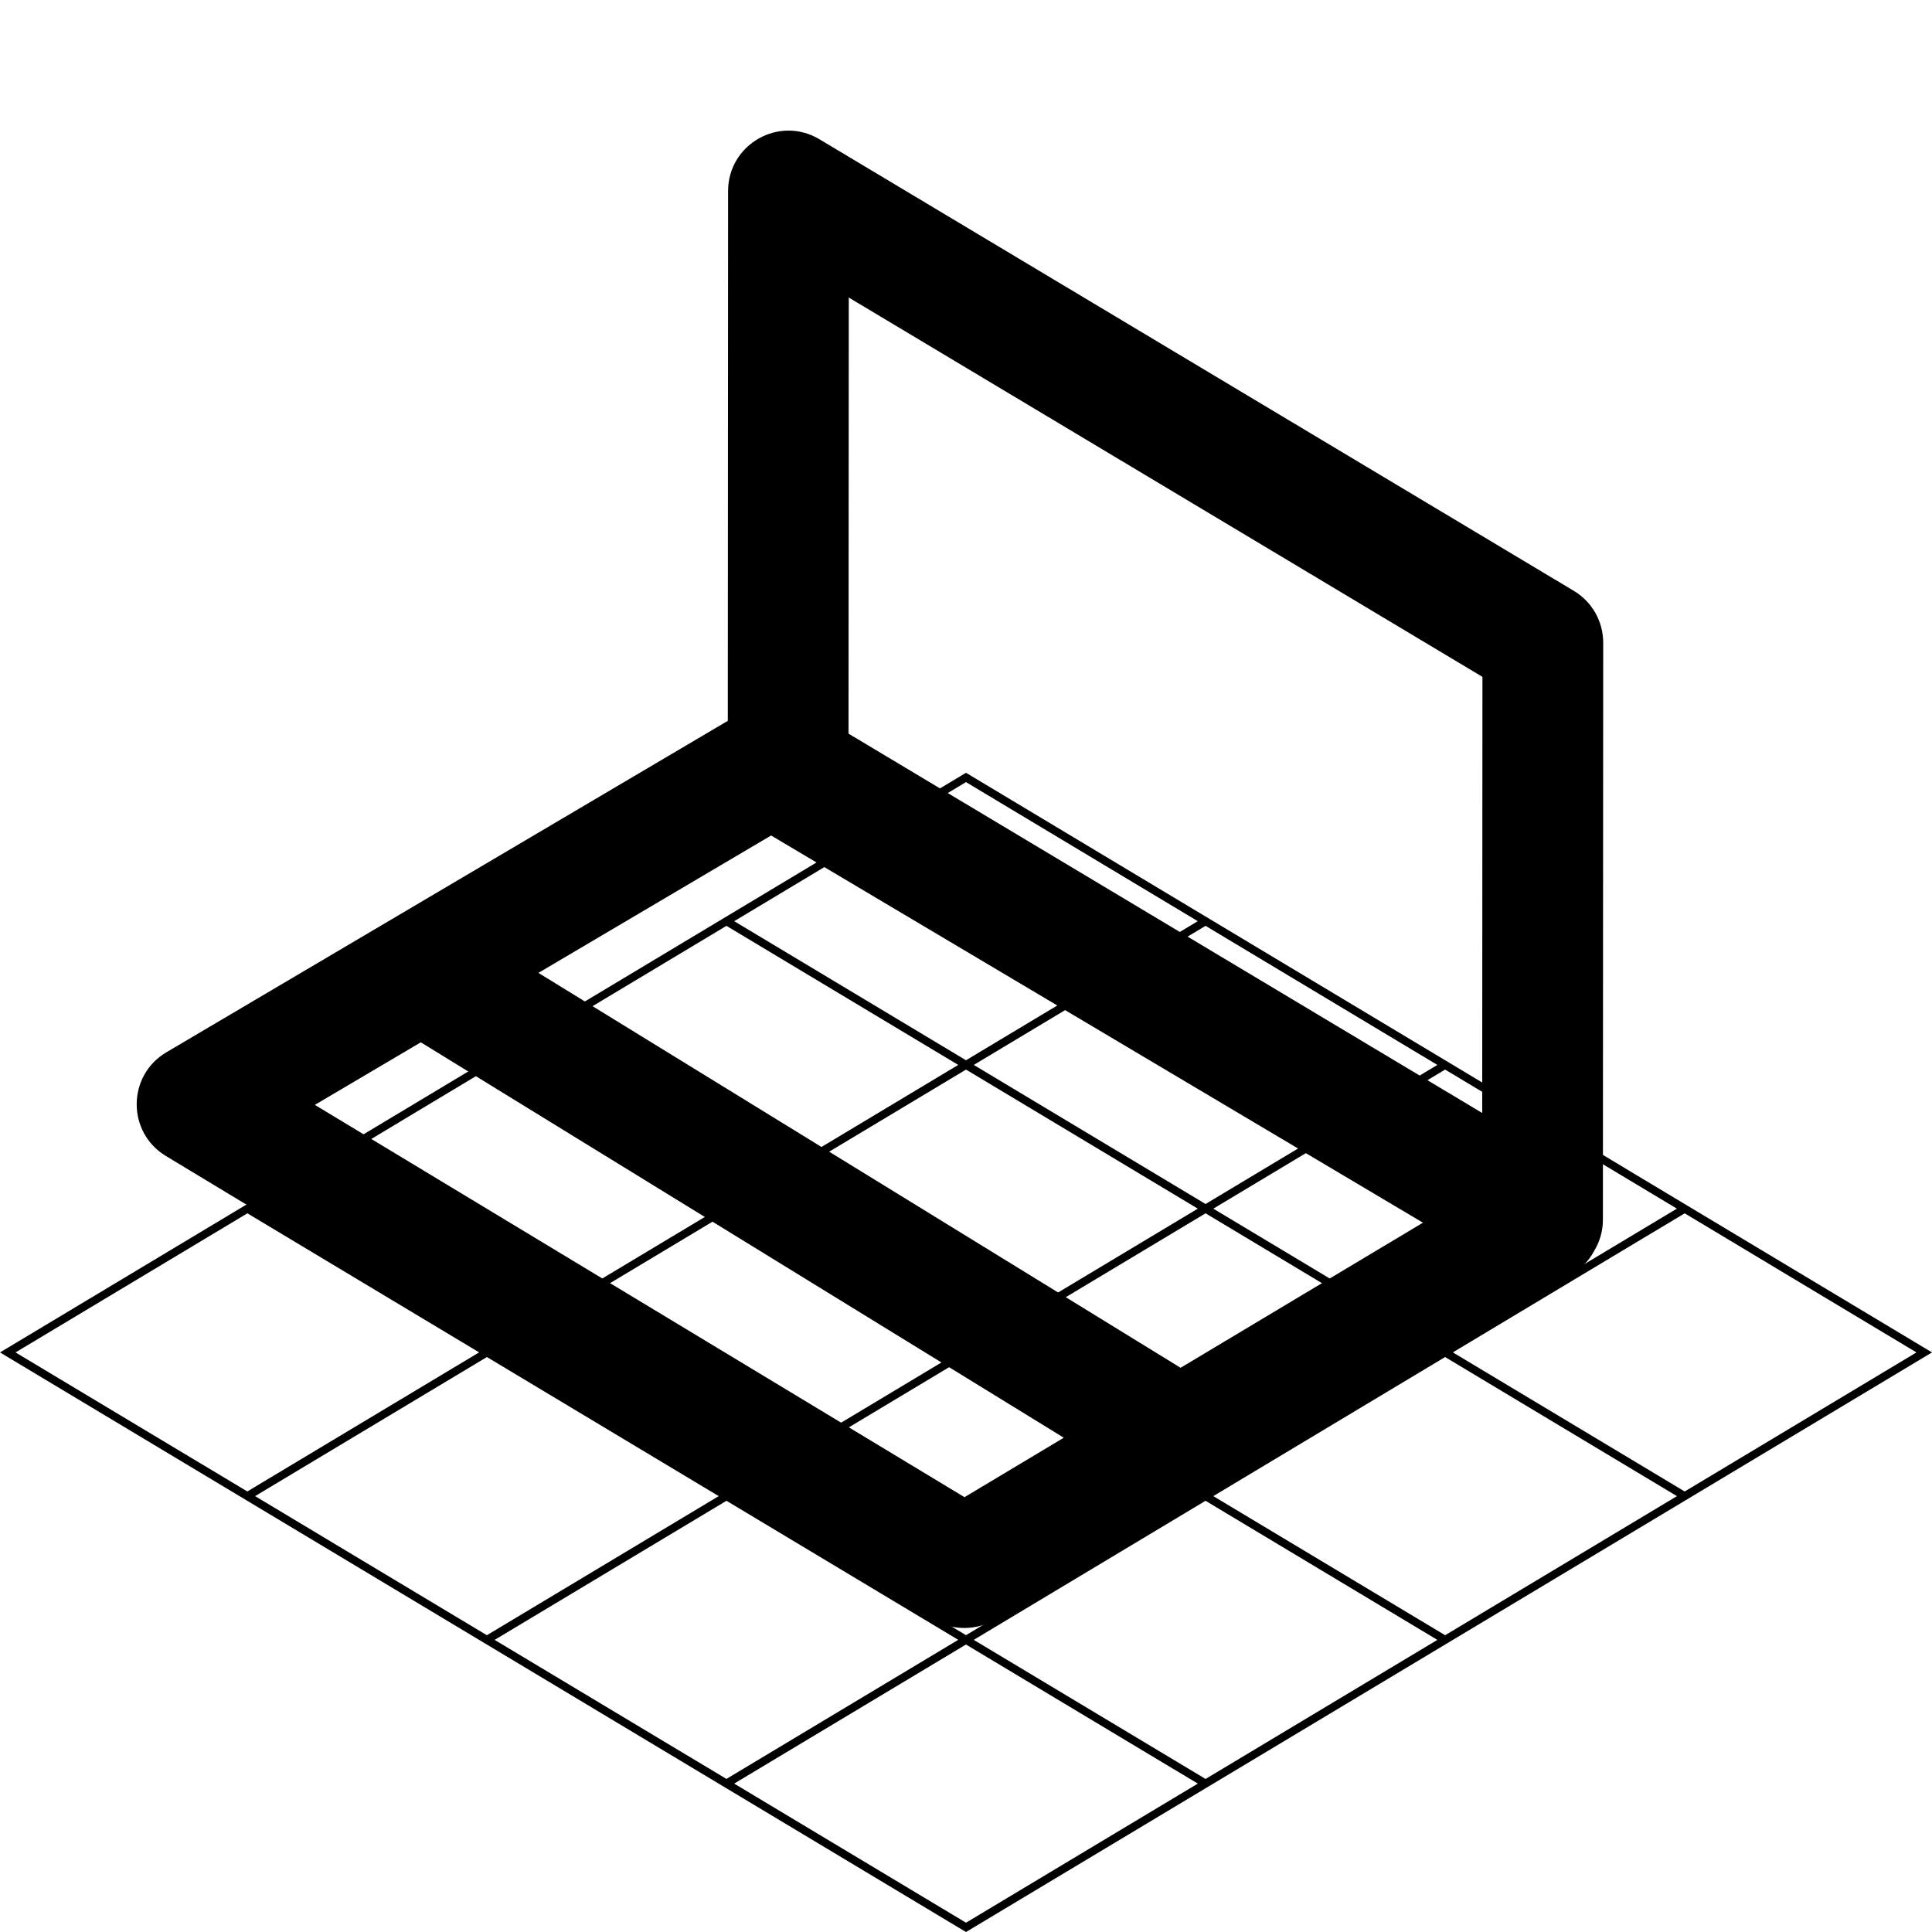
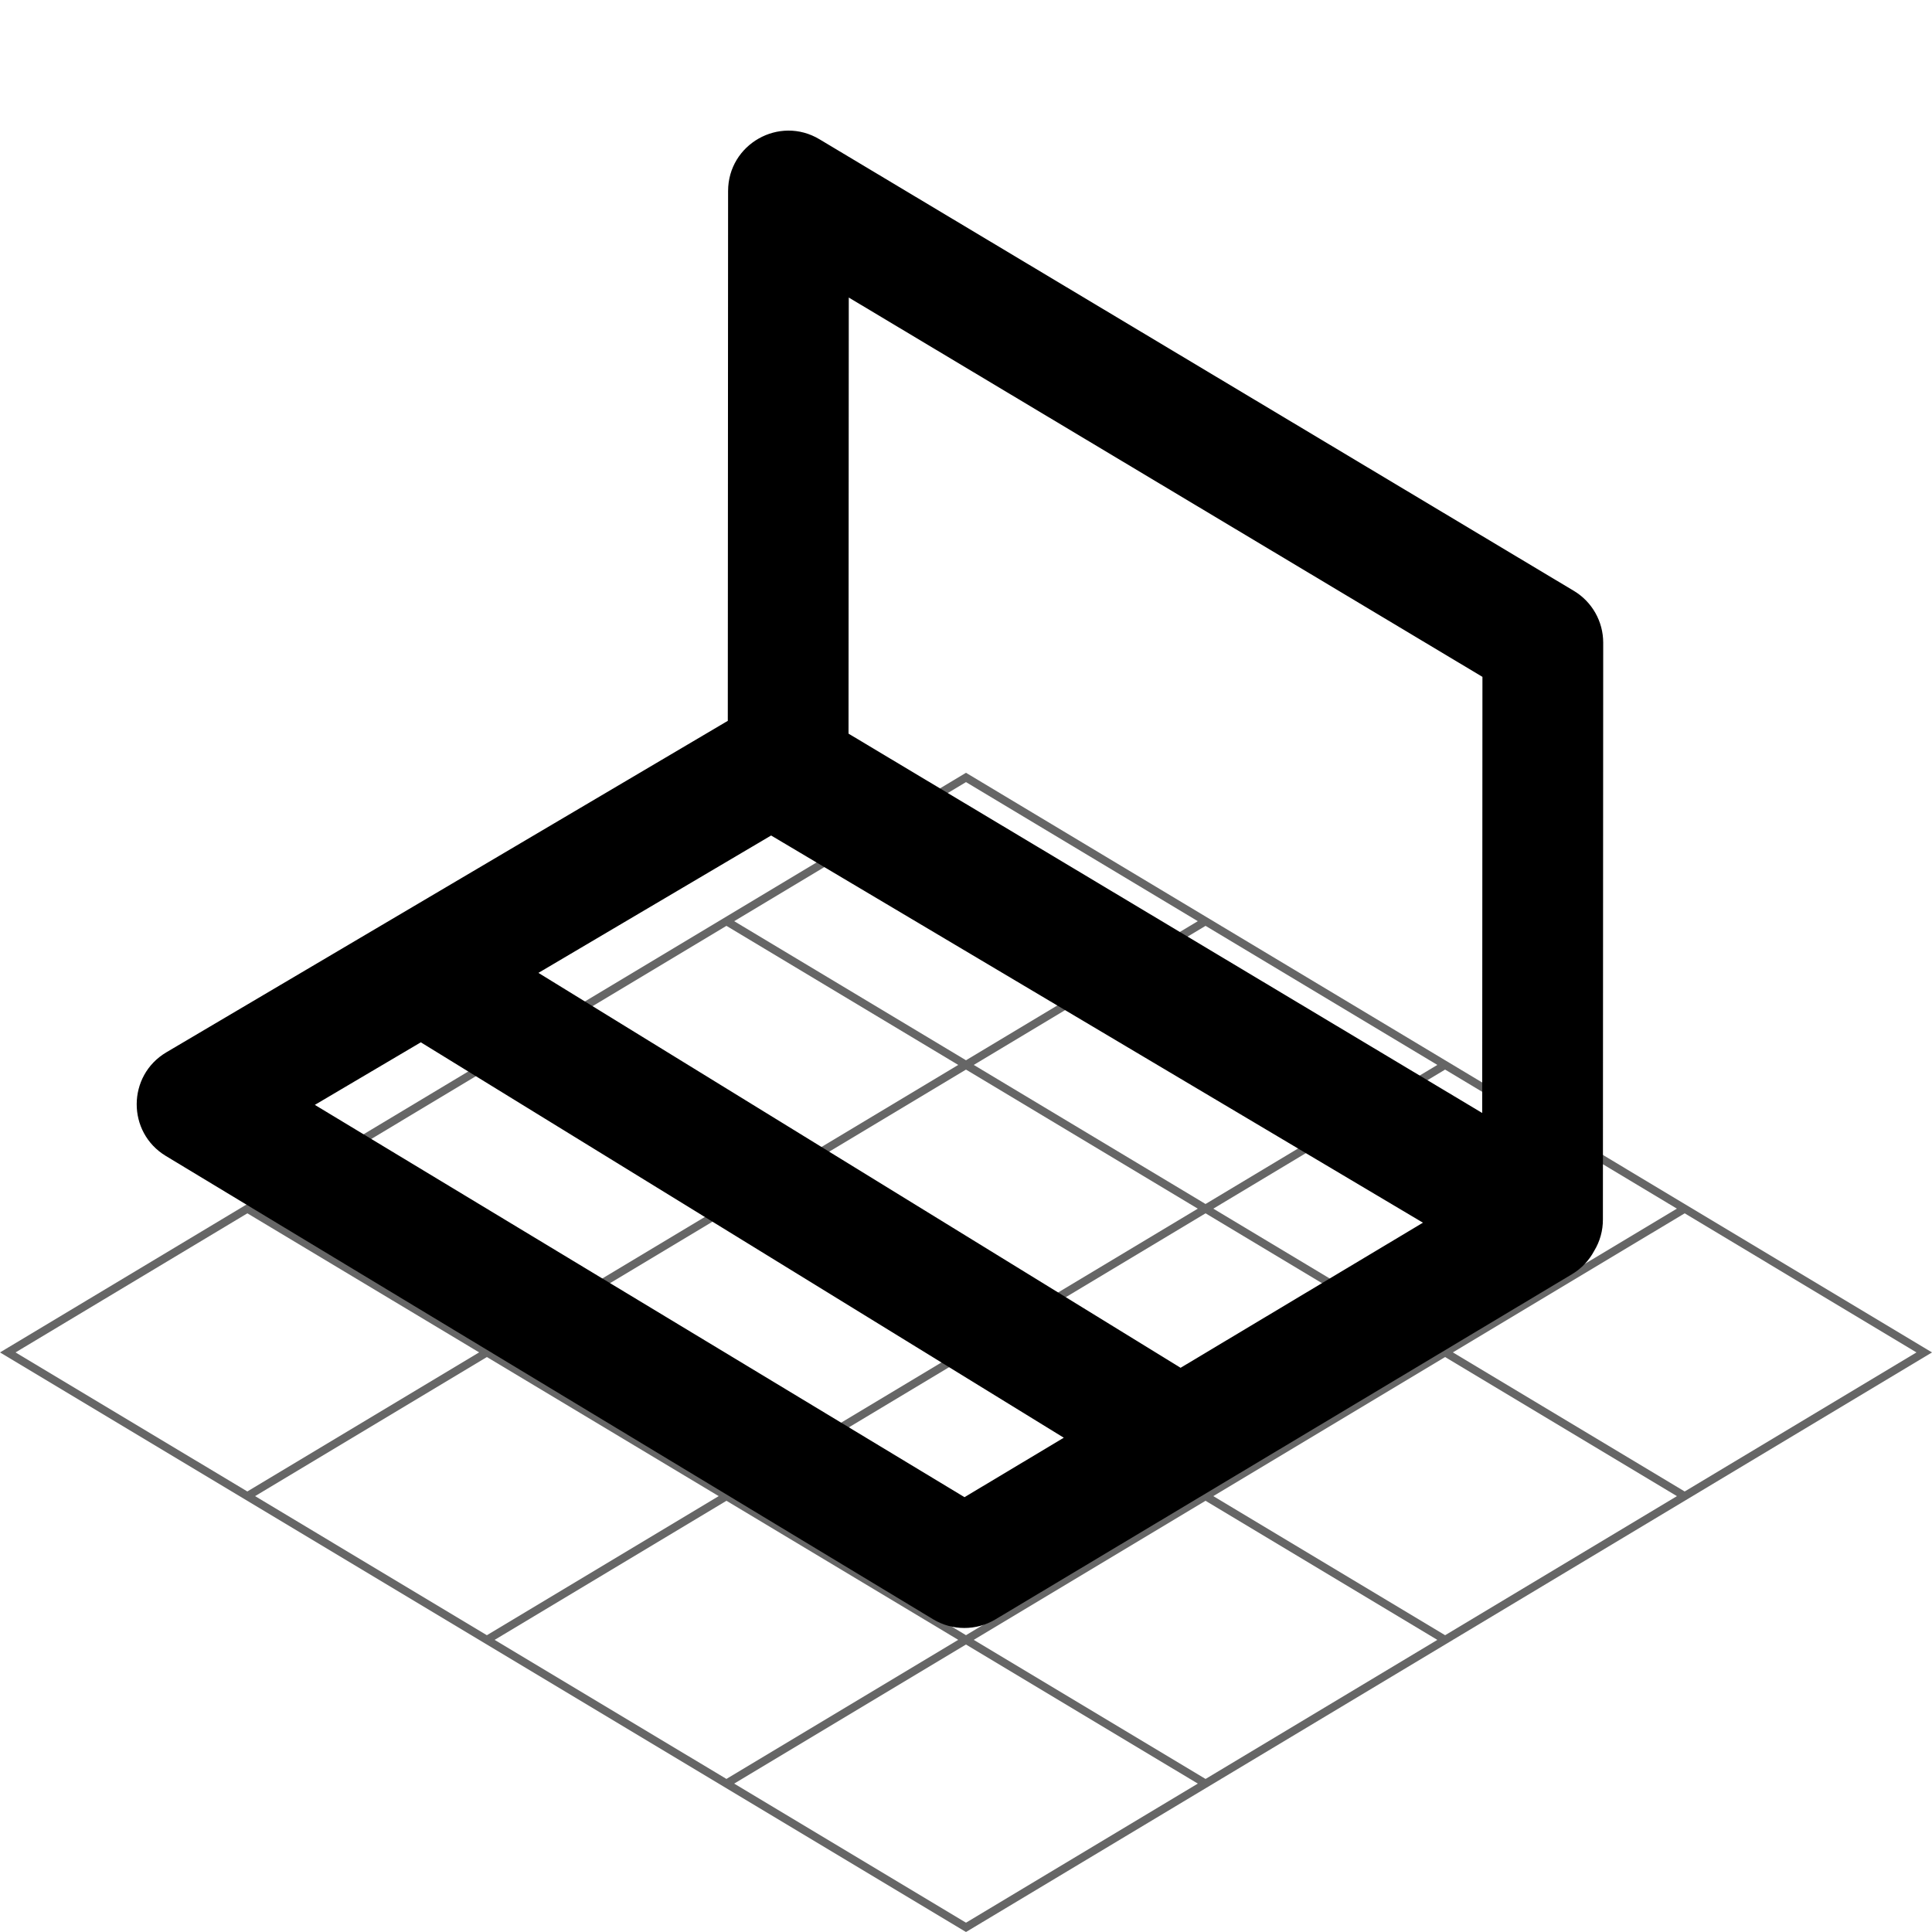
<svg xmlns="http://www.w3.org/2000/svg" version="1.1" viewBox="0 0 240 240" xml:space="preserve">
-   <path fill-rule="evenodd" clip-rule="evenodd" d="M228.982 161.39 120.256 96.152l-.256-.153L0 168.001 120 240l120-71.999-11.018-6.611zm-108.983-29.68-28.793-17.276L120 97.157l28.793 17.277-28.794 17.276zm29.76-16.697 28.791 17.275-28.794 17.277-28.792-17.275 28.795-17.277zm-59.519.001 28.793 17.276-28.793 17.275-28.792-17.276 28.792-17.275zm29.759 17.855 28.793 17.275-28.793 17.276-28.793-17.276 28.793-17.275zm29.758 17.854 28.793 17.276-28.794 17.276-28.792-17.276 28.793-17.276zm.965-.579 28.793-17.277 28.793 17.276-28.793 17.276-28.793-17.275zm-90.239-17.276 28.792 17.276-28.792 17.275-28.791-17.275 28.791-17.276zm29.758 17.855 28.793 17.276-28.792 17.276-28.793-17.276 28.792-17.276zm-.964 35.131-28.795 17.277-28.794-17.277 28.795-17.277 28.794 17.277zm.965.579 28.792 17.275-28.795 17.277-28.792-17.275 28.795-17.277zm.965-.579 28.792-17.276 28.792 17.276-28.792 17.275-28.792-17.275zm58.549.58 28.795 17.278-28.792 17.275-28.795-17.278 28.792-17.275zm.966-.58 28.794-17.276 28.796 17.277-28.794 17.277-28.796-17.278zm29.759-17.855 28.794-17.276 18.007 10.805 10.788 6.473-28.793 17.276-28.796-17.278zm-177.759-.473 28.004-16.803 28.792 17.275-28.795 17.277-28.792-17.274.791-.475zm88.482 54.039 28.795-17.277 28.796 17.277L120 238.842l-28.796-17.277z" />
+   <path fill-rule="evenodd" clip-rule="evenodd" fill-opacity="0.6" d="M228.982 161.39 120.256 96.152l-.256-.153L0 168.001 120 240l120-71.999-11.018-6.611zm-108.983-29.68-28.793-17.276L120 97.157l28.793 17.277-28.794 17.276zm29.76-16.697 28.791 17.275-28.794 17.277-28.792-17.275 28.795-17.277zm-59.519.001 28.793 17.276-28.793 17.275-28.792-17.276 28.792-17.275zm29.759 17.855 28.793 17.275-28.793 17.276-28.793-17.276 28.793-17.275zm29.758 17.854 28.793 17.276-28.794 17.276-28.792-17.276 28.793-17.276zm.965-.579 28.793-17.277 28.793 17.276-28.793 17.276-28.793-17.275zm-90.239-17.276 28.792 17.276-28.792 17.275-28.791-17.275 28.791-17.276zm29.758 17.855 28.793 17.276-28.792 17.276-28.793-17.276 28.792-17.276zm-.964 35.131-28.795 17.277-28.794-17.277 28.795-17.277 28.794 17.277zm.965.579 28.792 17.275-28.795 17.277-28.792-17.275 28.795-17.277zm.965-.579 28.792-17.276 28.792 17.276-28.792 17.275-28.792-17.275zm58.549.58 28.795 17.278-28.792 17.275-28.795-17.278 28.792-17.275zm.966-.58 28.794-17.276 28.796 17.277-28.794 17.277-28.796-17.278zm29.759-17.855 28.794-17.276 18.007 10.805 10.788 6.473-28.793 17.276-28.796-17.278zm-177.759-.473 28.004-16.803 28.792 17.275-28.795 17.277-28.792-17.274.791-.475zm88.482 54.039 28.795-17.277 28.796 17.277L120 238.842l-28.796-17.277z" />
  <path fill-rule="evenodd" clip-rule="evenodd" d="M195.258 158.297a7.432 7.432 0 0 0 2.78-2.913 7.425 7.425 0 0 0 1.08-3.894l.038-71.653a7.5 7.5 0 0 0-3.648-6.439L101.798 17.3c-4.997-2.992-11.349.607-11.352 6.431l-.036 65.814-69.741 41.175c-4.888 2.886-4.923 9.945-.064 12.879l95.316 57.556a7.499 7.499 0 0 0 7.729.014l71.608-42.872zm-11.104-74.215-78.716-47.121-.03 54.176 78.717 47.121.029-54.176zm-7.391 67.805-80.972-48.099-28.907 17.067 79.773 49.057 30.106-18.025zm-44.615 26.712-12.334 7.385-80.703-48.732 13.164-7.772 79.873 49.119z" />
</svg>
